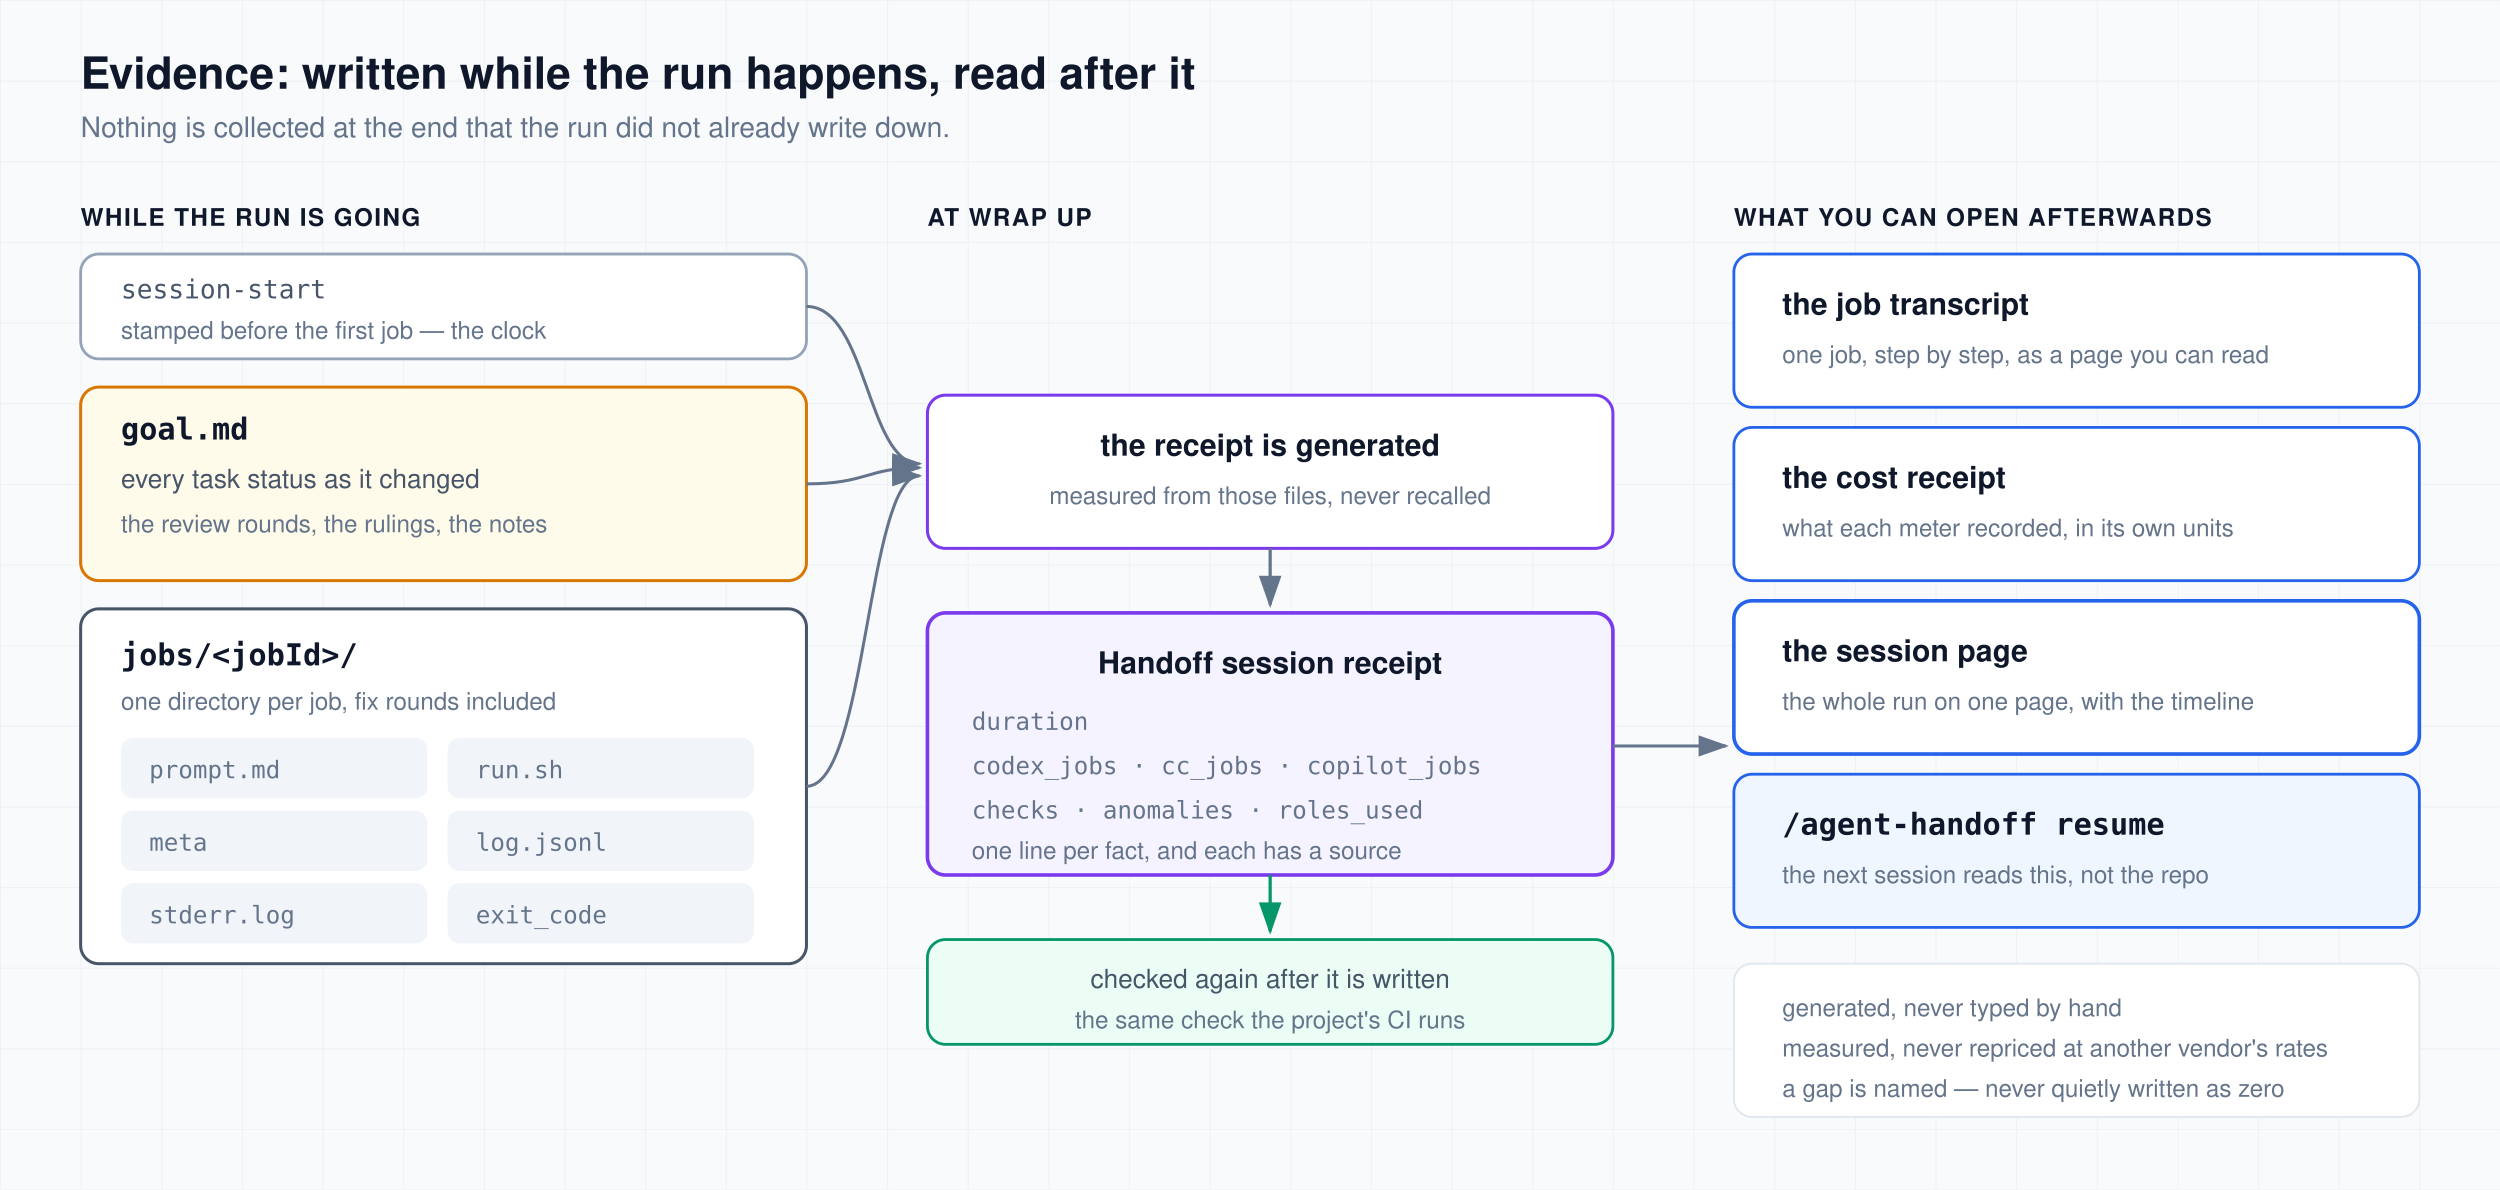
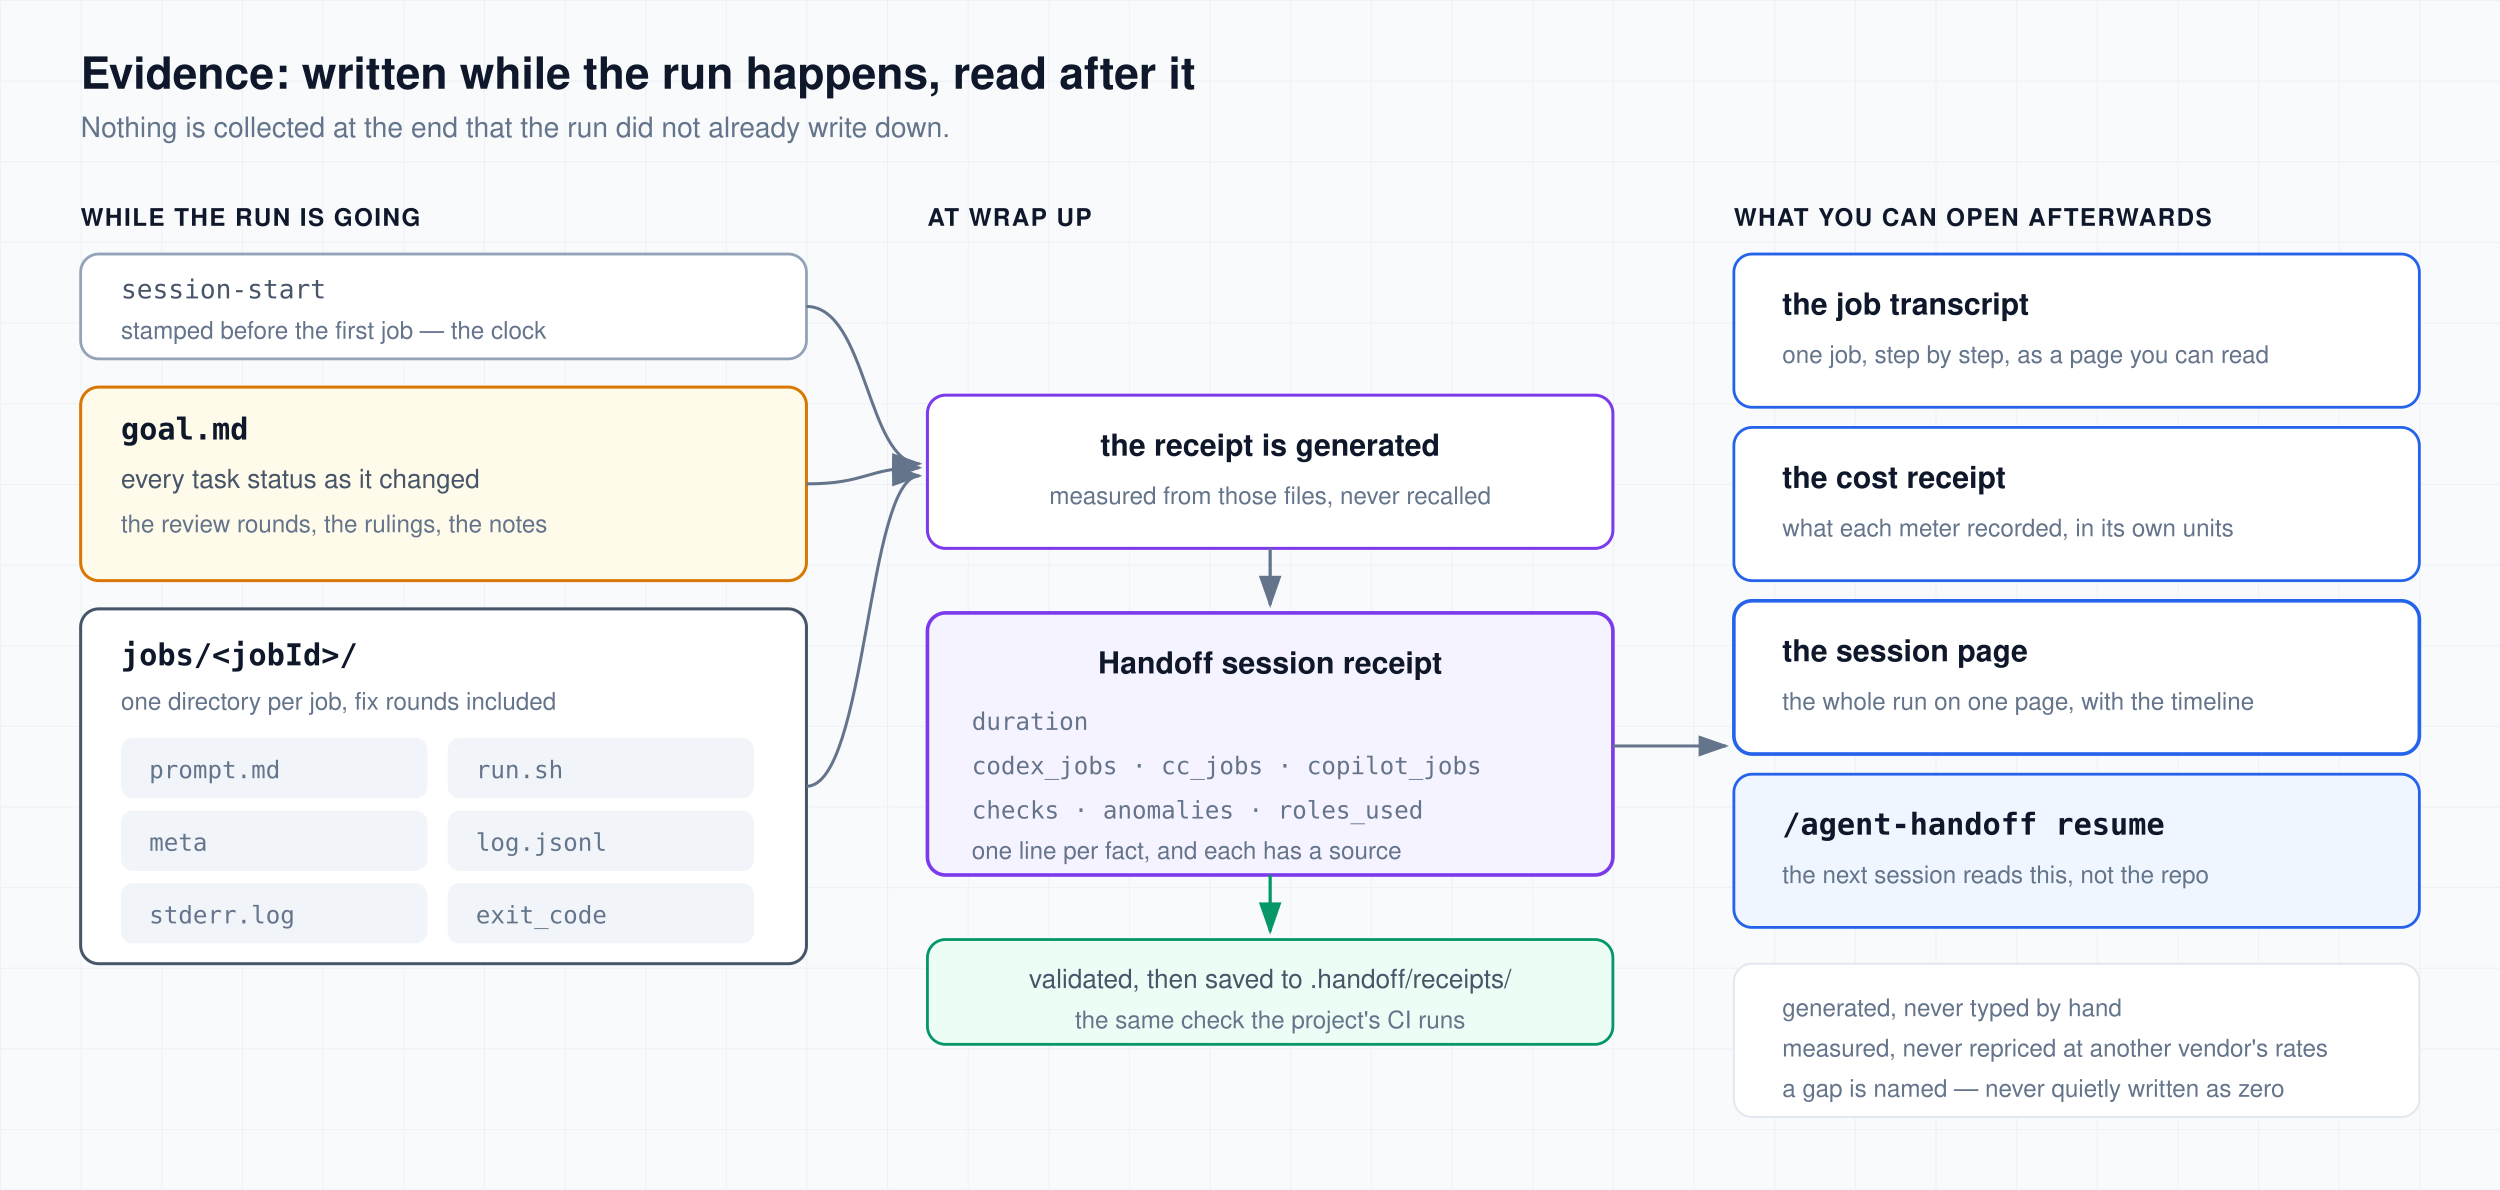
<svg xmlns="http://www.w3.org/2000/svg" viewBox="0 0 1240 590">
  <style>
    text { font-family: -apple-system, BlinkMacSystemFont, "Segoe UI", Helvetica, Arial, sans-serif; fill: #0f172a; }
    .m { font-family: "SF Mono", Menlo, Consolas, ui-monospace, monospace; }
    .title { font-size: 22px; font-weight: 700; }
    .sub { font-size: 14px; fill: #64748b; }
    .name { font-size: 15px; font-weight: 700; }
    .line { font-size: 13px; fill: #475569; }
    .small { font-size: 12px; fill: #64748b; }
    .head { font-size: 12px; font-weight: 700; letter-spacing: 0.06em; }
  </style>
  <defs>
    <pattern id="grid" width="40" height="40" patternUnits="userSpaceOnUse">
      <path d="M 40 0 L 0 0 0 40" fill="none" stroke="#e6ebf2" stroke-width="0.5" />
    </pattern>
    <marker id="arrow" markerWidth="10" markerHeight="7" refX="9" refY="3.5" orient="auto">
      <polygon points="0 0, 10 3.5, 0 7" fill="#64748b" />
    </marker>
    <marker id="arrow-green" markerWidth="10" markerHeight="7" refX="9" refY="3.5" orient="auto">
      <polygon points="0 0, 10 3.5, 0 7" fill="#059669" />
    </marker>
  </defs>
  <rect width="1240" height="590" fill="#f8fafc" />
  <rect width="1240" height="590" fill="url(#grid)" />
  <text x="40" y="44" class="title">Evidence: written while the run happens, read after it</text>
  <text x="40" y="68" class="sub">Nothing is collected at the end that the run did not already write down.</text>
  <text x="40" y="112" class="head" fill="#475569">WHILE THE RUN IS GOING</text>
  <rect x="40" y="126" width="360" height="52" rx="9" fill="#ffffff" stroke="#94a3b8" stroke-width="1.4" />
  <text x="60" y="148" class="line m">session-start</text>
  <text x="60" y="168" class="small">stamped before the first job — the clock</text>
  <rect x="40" y="192" width="360" height="96" rx="9" fill="#fffbeb" stroke="#d97706" stroke-width="1.5" />
  <text x="60" y="218" class="name m" fill="#b45309">goal.md</text>
  <text x="60" y="242" class="line">every task status as it changed</text>
  <text x="60" y="264" class="small">the review rounds, the rulings, the notes</text>
  <rect x="40" y="302" width="360" height="176" rx="9" fill="#ffffff" stroke="#475569" stroke-width="1.5" />
  <text x="60" y="330" class="name m">jobs/&lt;jobId&gt;/</text>
  <text x="60" y="352" class="small">one directory per job, fix rounds included</text>
  <rect x="60" y="366" width="152" height="30" rx="6" fill="#f1f5f9" />
  <text x="74" y="386" class="small m">prompt.md</text>
  <rect x="222" y="366" width="152" height="30" rx="6" fill="#f1f5f9" />
  <text x="236" y="386" class="small m">run.sh</text>
  <rect x="60" y="402" width="152" height="30" rx="6" fill="#f1f5f9" />
  <text x="74" y="422" class="small m">meta</text>
  <rect x="222" y="402" width="152" height="30" rx="6" fill="#f1f5f9" />
  <text x="236" y="422" class="small m">log.jsonl</text>
  <rect x="60" y="438" width="152" height="30" rx="6" fill="#f1f5f9" />
  <text x="74" y="458" class="small m">stderr.log</text>
  <rect x="222" y="438" width="152" height="30" rx="6" fill="#f1f5f9" />
  <text x="236" y="458" class="small m">exit_code</text>
  <path d="M 400 152 C 430 152, 430 230, 456 230" fill="none" stroke="#64748b" stroke-width="1.5" marker-end="url(#arrow)" />
  <path d="M 400 240 C 430 240, 430 232, 456 232" fill="none" stroke="#64748b" stroke-width="1.5" marker-end="url(#arrow)" />
  <path d="M 400 390 C 430 390, 430 236, 456 236" fill="none" stroke="#64748b" stroke-width="1.5" marker-end="url(#arrow)" />
  <text x="460" y="112" class="head" fill="#475569">AT WRAP UP</text>
  <rect x="460" y="196" width="340" height="76" rx="9" fill="#ffffff" stroke="#7c3aed" stroke-width="1.5" />
  <text x="630" y="226" class="name" text-anchor="middle">the receipt is generated</text>
  <text x="630" y="250" class="small" text-anchor="middle">measured from those files, never recalled</text>
  <line x1="630" y1="272" x2="630" y2="300" stroke="#64748b" stroke-width="1.6" marker-end="url(#arrow)" />
  <rect x="460" y="304" width="340" height="130" rx="9" fill="#f5f3ff" stroke="#7c3aed" stroke-width="1.8" />
  <text x="630" y="334" class="name" text-anchor="middle">Handoff session receipt</text>
  <text x="482" y="362" class="small m">duration</text>
  <text x="482" y="384" class="small m">codex_jobs · cc_jobs · copilot_jobs</text>
  <text x="482" y="406" class="small m">checks · anomalies · roles_used</text>
  <text x="482" y="426" class="small">one line per fact, and each has a source</text>
  <line x1="630" y1="434" x2="630" y2="462" stroke="#059669" stroke-width="1.6" marker-end="url(#arrow-green)" />
  <rect x="460" y="466" width="340" height="52" rx="9" fill="#ecfdf5" stroke="#059669" stroke-width="1.4" />
-   <text x="630" y="490" class="line" text-anchor="middle">checked again after it is written</text>
+   <text x="630" y="490" class="line" text-anchor="middle">validated, then saved to .handoff/receipts/</text>
  <text x="630" y="510" class="small" text-anchor="middle">the same check the project's CI runs</text>
  <text x="860" y="112" class="head" fill="#475569">WHAT YOU CAN OPEN AFTERWARDS</text>
  <line x1="800" y1="370" x2="856" y2="370" stroke="#64748b" stroke-width="1.5" marker-end="url(#arrow)" />
  <rect x="860" y="126" width="340" height="76" rx="9" fill="#ffffff" stroke="#2563eb" stroke-width="1.4" />
  <text x="884" y="156" class="name">the job transcript</text>
  <text x="884" y="180" class="small">one job, step by step, as a page you can read</text>
  <rect x="860" y="212" width="340" height="76" rx="9" fill="#ffffff" stroke="#2563eb" stroke-width="1.4" />
  <text x="884" y="242" class="name">the cost receipt</text>
  <text x="884" y="266" class="small">what each meter recorded, in its own units</text>
  <rect x="860" y="298" width="340" height="76" rx="9" fill="#ffffff" stroke="#2563eb" stroke-width="1.8" />
  <text x="884" y="328" class="name">the session page</text>
  <text x="884" y="352" class="small">the whole run on one page, with the timeline</text>
  <rect x="860" y="384" width="340" height="76" rx="9" fill="#eff6ff" stroke="#2563eb" stroke-width="1.4" />
  <text x="884" y="414" class="name m">/agent-handoff resume</text>
  <text x="884" y="438" class="small">the next session reads this, not the repo</text>
  <rect x="860" y="478" width="340" height="76" rx="9" fill="#ffffff" stroke="#e2e8f0" />
  <text x="884" y="504" class="small">generated, never typed by hand</text>
  <text x="884" y="524" class="small">measured, never repriced at another vendor's rates</text>
  <text x="884" y="544" class="small">a gap is named — never quietly written as zero</text>
</svg>
